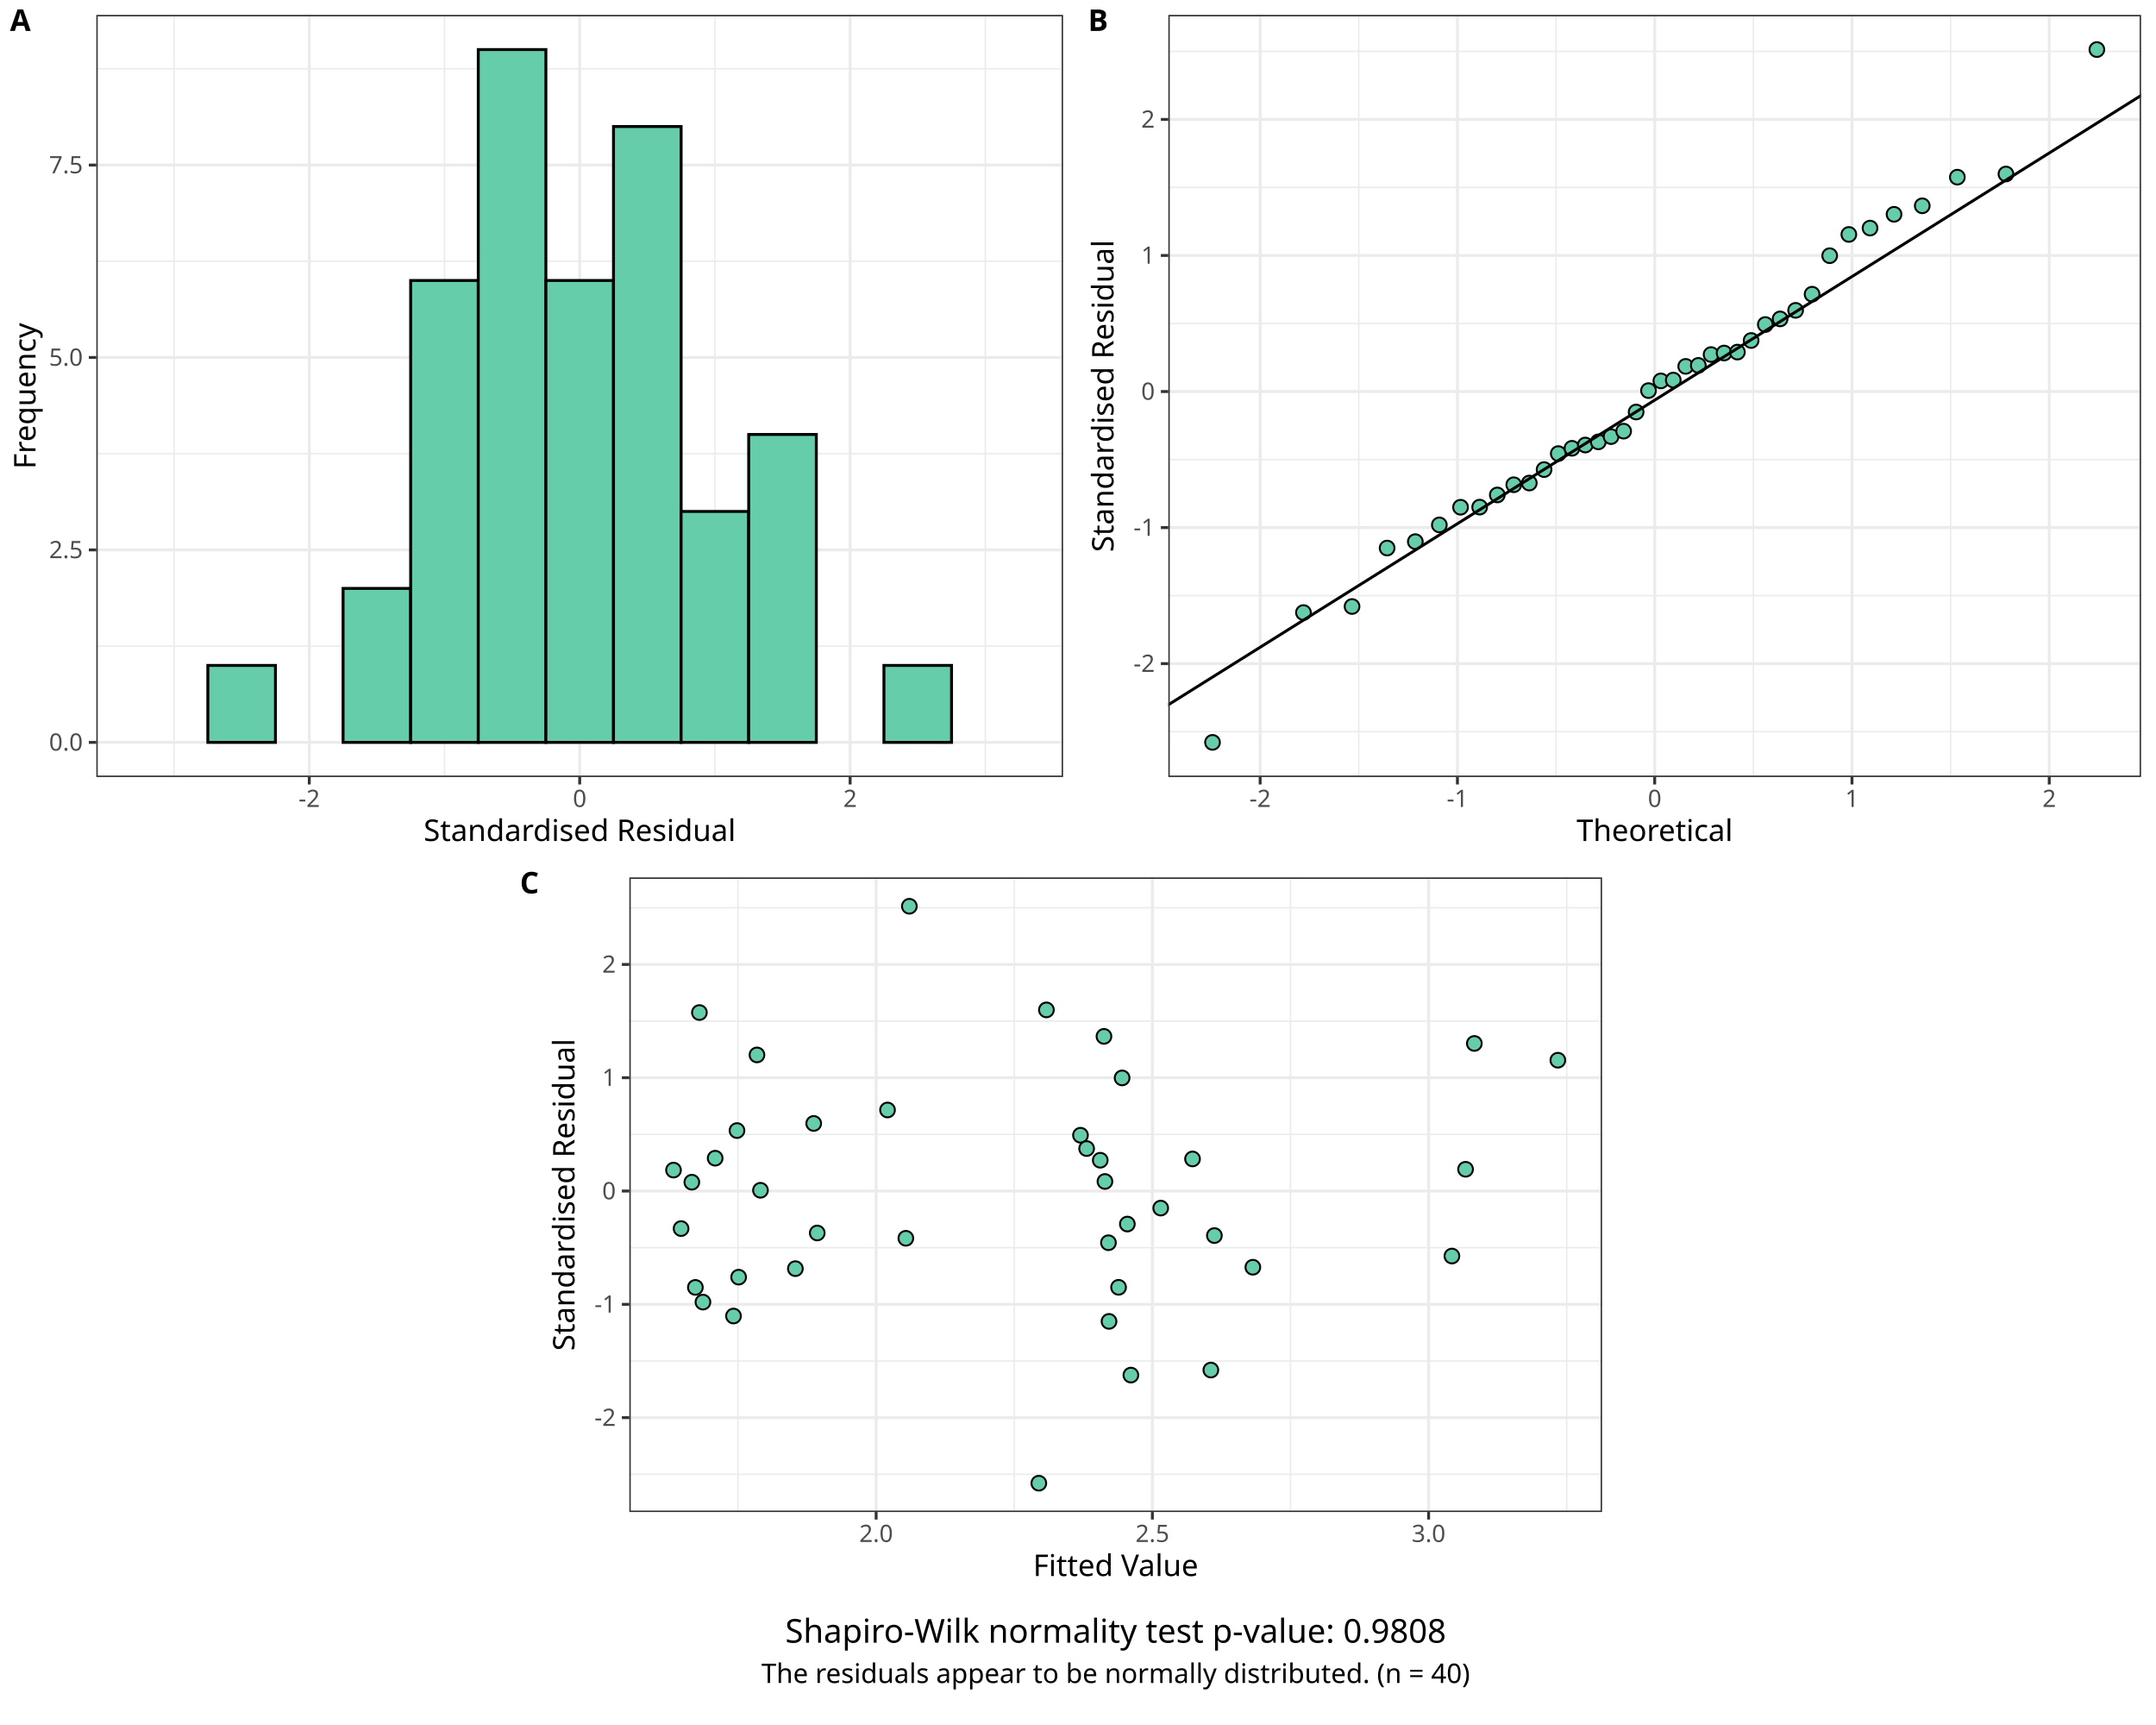
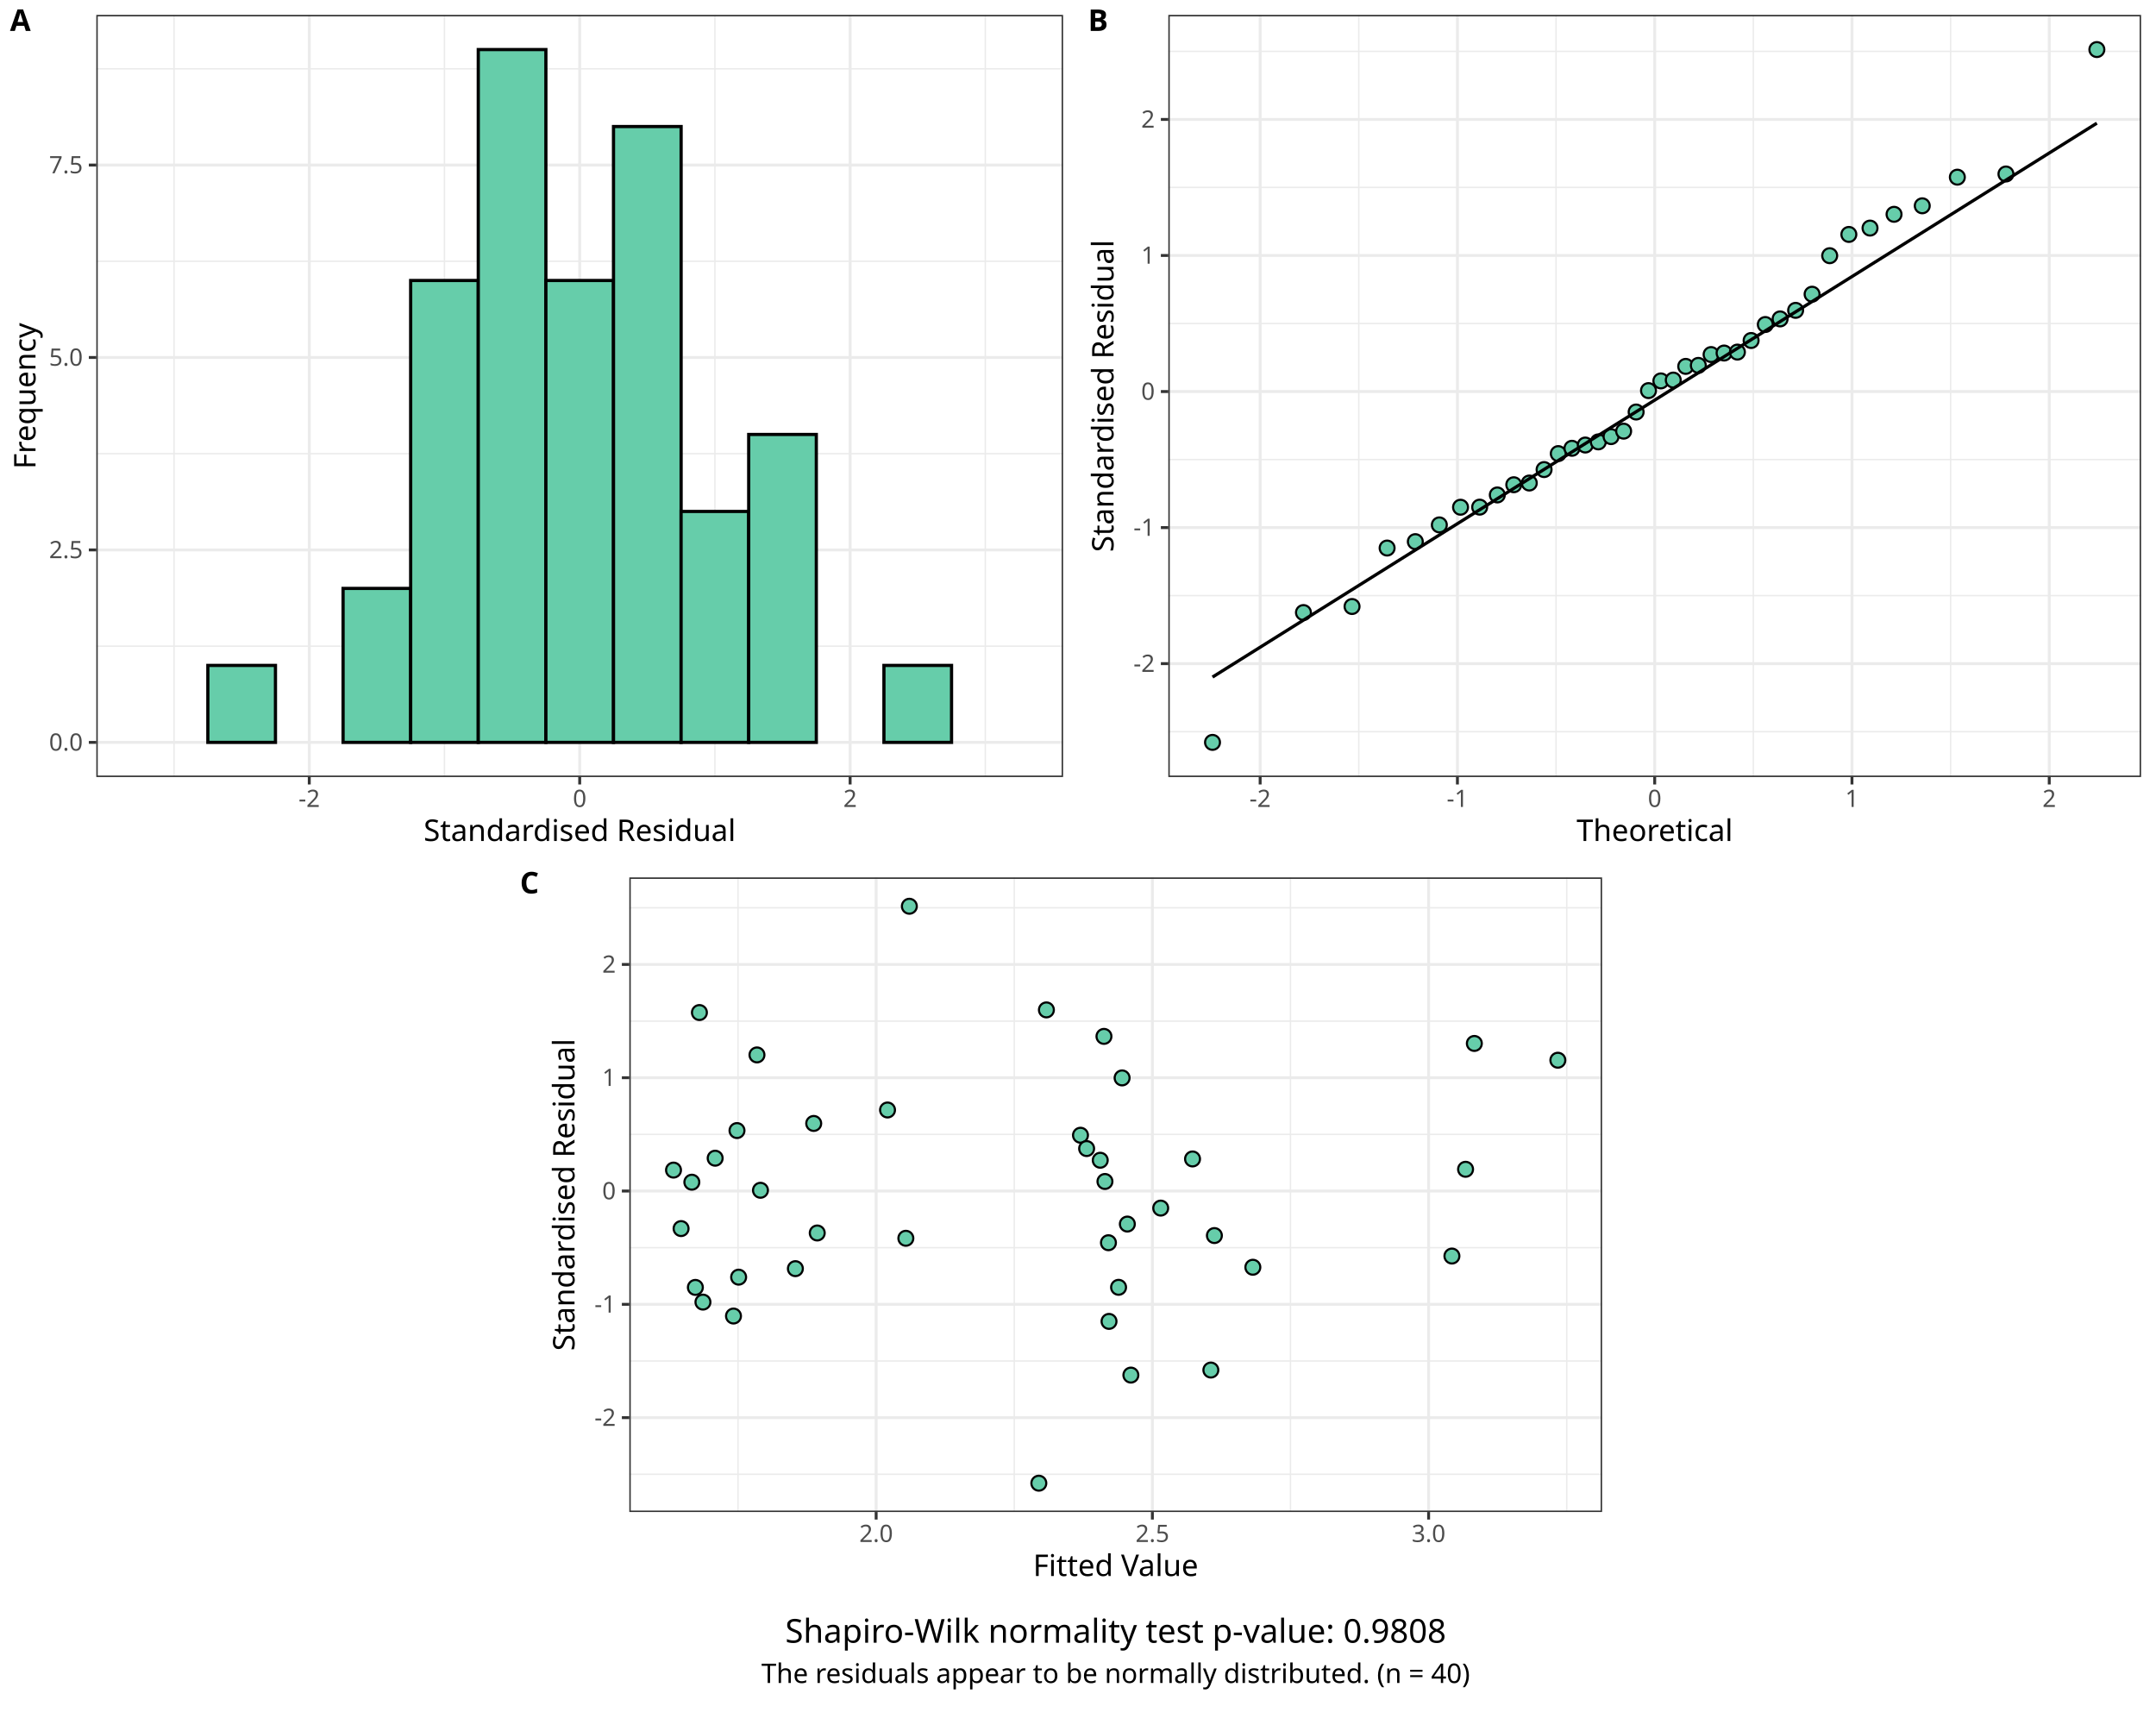
<svg xmlns="http://www.w3.org/2000/svg" class="svglite" data-engine-version="2.0" width="720.00pt" height="576.00pt" viewBox="0 0 720.00 576.00">
  <defs>
    <style type="text/css">
    .svglite line, .svglite polyline, .svglite polygon, .svglite path, .svglite rect, .svglite circle {
      fill: none;
      stroke: #000000;
      stroke-linecap: round;
      stroke-linejoin: round;
      stroke-miterlimit: 10.00;
    }
  </style>
  </defs>
  <rect width="100%" height="100%" style="stroke: none; fill: #FFFFFF;" />
  <defs>
    <clipPath id="cpMC4wMHw3MjAuMDB8MC4wMHw1NzYuMDA=">
      <rect x="0.00" y="0.00" width="720.00" height="576.00" />
    </clipPath>
  </defs>
  <g clip-path="url(#cpMC4wMHw3MjAuMDB8MC4wMHw1NzYuMDA=)">
</g>
  <defs>
    <clipPath id="cpMC4wMHw3MjAuMDB8MC4wMHwyODguMDA=">
      <rect x="0.00" y="0.00" width="720.00" height="288.00" />
    </clipPath>
  </defs>
  <g clip-path="url(#cpMC4wMHw3MjAuMDB8MC4wMHwyODguMDA=)">
</g>
  <g clip-path="url(#cpMC4wMHw3MjAuMDB8MC4wMHw1NzYuMDA=)">
</g>
  <defs>
    <clipPath id="cpMC4wMHwzNjAuMDB8MC4wMHwyODguMDA=">
      <rect x="0.00" y="0.00" width="360.00" height="288.00" />
    </clipPath>
  </defs>
  <g clip-path="url(#cpMC4wMHwzNjAuMDB8MC4wMHwyODguMDA=)">
    <rect x="-0" y="0.00" width="360.00" height="288.00" style="stroke-width: 0.97; stroke: #FFFFFF; fill: #FFFFFF;" />
  </g>
  <g clip-path="url(#cpMC4wMHw3MjAuMDB8MC4wMHw1NzYuMDA=)">
</g>
  <defs>
    <clipPath id="cpMzIuMTZ8MzU1LjAyfDQuOTh8MjU5LjQ2">
      <rect x="32.16" y="4.98" width="322.86" height="254.48" />
    </clipPath>
  </defs>
  <g clip-path="url(#cpMzIuMTZ8MzU1LjAyfDQuOTh8MjU5LjQ2)">
    <rect x="32.16" y="4.98" width="322.86" height="254.48" style="stroke-width: 0.97; stroke: none; fill: #FFFFFF;" />
    <polyline points="32.16,215.76 355.02,215.76 " style="stroke-width: 0.48; stroke: #EBEBEB; stroke-linecap: butt;" />
    <polyline points="32.16,151.50 355.02,151.50 " style="stroke-width: 0.48; stroke: #EBEBEB; stroke-linecap: butt;" />
    <polyline points="32.16,87.24 355.02,87.24 " style="stroke-width: 0.48; stroke: #EBEBEB; stroke-linecap: butt;" />
    <polyline points="32.16,22.97 355.02,22.97 " style="stroke-width: 0.48; stroke: #EBEBEB; stroke-linecap: butt;" />
    <polyline points="58.12,259.46 58.12,4.98 " style="stroke-width: 0.48; stroke: #EBEBEB; stroke-linecap: butt;" />
    <polyline points="148.43,259.46 148.43,4.98 " style="stroke-width: 0.48; stroke: #EBEBEB; stroke-linecap: butt;" />
    <polyline points="238.74,259.46 238.74,4.98 " style="stroke-width: 0.48; stroke: #EBEBEB; stroke-linecap: butt;" />
    <polyline points="329.05,259.46 329.05,4.98 " style="stroke-width: 0.48; stroke: #EBEBEB; stroke-linecap: butt;" />
    <polyline points="32.16,247.89 355.02,247.89 " style="stroke-width: 0.97; stroke: #EBEBEB; stroke-linecap: butt;" />
    <polyline points="32.16,183.63 355.02,183.63 " style="stroke-width: 0.97; stroke: #EBEBEB; stroke-linecap: butt;" />
    <polyline points="32.16,119.37 355.02,119.37 " style="stroke-width: 0.97; stroke: #EBEBEB; stroke-linecap: butt;" />
    <polyline points="32.16,55.11 355.02,55.11 " style="stroke-width: 0.97; stroke: #EBEBEB; stroke-linecap: butt;" />
    <polyline points="103.28,259.46 103.28,4.98 " style="stroke-width: 0.97; stroke: #EBEBEB; stroke-linecap: butt;" />
    <polyline points="193.59,259.46 193.59,4.98 " style="stroke-width: 0.97; stroke: #EBEBEB; stroke-linecap: butt;" />
    <polyline points="283.90,259.46 283.90,4.98 " style="stroke-width: 0.97; stroke: #EBEBEB; stroke-linecap: butt;" />
-     <rect x="46.83" y="247.89" width="22.58" height="0.00" style="stroke-width: 0.97; stroke-linecap: butt; stroke-linejoin: miter; fill: #66CDAA;" />
-     <rect x="69.41" y="222.19" width="22.58" height="25.70" style="stroke-width: 0.97; stroke-linecap: butt; stroke-linejoin: miter; fill: #66CDAA;" />
-     <rect x="91.99" y="247.89" width="22.58" height="0.00" style="stroke-width: 0.97; stroke-linecap: butt; stroke-linejoin: miter; fill: #66CDAA;" />
-     <rect x="114.57" y="196.48" width="22.58" height="51.41" style="stroke-width: 0.97; stroke-linecap: butt; stroke-linejoin: miter; fill: #66CDAA;" />
-     <rect x="137.14" y="93.66" width="22.58" height="154.23" style="stroke-width: 0.97; stroke-linecap: butt; stroke-linejoin: miter; fill: #66CDAA;" />
-     <rect x="159.72" y="16.55" width="22.58" height="231.34" style="stroke-width: 0.97; stroke-linecap: butt; stroke-linejoin: miter; fill: #66CDAA;" />
-     <rect x="182.30" y="93.66" width="22.58" height="154.23" style="stroke-width: 0.97; stroke-linecap: butt; stroke-linejoin: miter; fill: #66CDAA;" />
-     <rect x="204.88" y="42.25" width="22.58" height="205.64" style="stroke-width: 0.97; stroke-linecap: butt; stroke-linejoin: miter; fill: #66CDAA;" />
-     <rect x="227.45" y="170.78" width="22.58" height="77.11" style="stroke-width: 0.97; stroke-linecap: butt; stroke-linejoin: miter; fill: #66CDAA;" />
-     <rect x="250.03" y="145.07" width="22.58" height="102.82" style="stroke-width: 0.97; stroke-linecap: butt; stroke-linejoin: miter; fill: #66CDAA;" />
-     <rect x="272.61" y="247.89" width="22.58" height="0.00" style="stroke-width: 0.97; stroke-linecap: butt; stroke-linejoin: miter; fill: #66CDAA;" />
-     <rect x="295.19" y="222.19" width="22.58" height="25.70" style="stroke-width: 0.97; stroke-linecap: butt; stroke-linejoin: miter; fill: #66CDAA;" />
-     <rect x="317.77" y="247.89" width="22.58" height="0.00" style="stroke-width: 0.97; stroke-linecap: butt; stroke-linejoin: miter; fill: #66CDAA;" />
+     <rect x="46.83" y="247.89" width="22.58" height="0.00" style="stroke-width: 1.07; stroke-linecap: butt; stroke-linejoin: miter; fill: #66CDAA;" />
+     <rect x="69.41" y="222.19" width="22.58" height="25.70" style="stroke-width: 1.07; stroke-linecap: butt; stroke-linejoin: miter; fill: #66CDAA;" />
+     <rect x="91.99" y="247.89" width="22.58" height="0.00" style="stroke-width: 1.07; stroke-linecap: butt; stroke-linejoin: miter; fill: #66CDAA;" />
+     <rect x="114.57" y="196.48" width="22.58" height="51.41" style="stroke-width: 1.07; stroke-linecap: butt; stroke-linejoin: miter; fill: #66CDAA;" />
+     <rect x="137.14" y="93.66" width="22.58" height="154.23" style="stroke-width: 1.07; stroke-linecap: butt; stroke-linejoin: miter; fill: #66CDAA;" />
+     <rect x="159.72" y="16.55" width="22.58" height="231.34" style="stroke-width: 1.07; stroke-linecap: butt; stroke-linejoin: miter; fill: #66CDAA;" />
+     <rect x="182.30" y="93.66" width="22.58" height="154.23" style="stroke-width: 1.07; stroke-linecap: butt; stroke-linejoin: miter; fill: #66CDAA;" />
+     <rect x="204.88" y="42.25" width="22.58" height="205.64" style="stroke-width: 1.07; stroke-linecap: butt; stroke-linejoin: miter; fill: #66CDAA;" />
+     <rect x="227.45" y="170.78" width="22.58" height="77.11" style="stroke-width: 1.07; stroke-linecap: butt; stroke-linejoin: miter; fill: #66CDAA;" />
+     <rect x="250.03" y="145.07" width="22.58" height="102.82" style="stroke-width: 1.07; stroke-linecap: butt; stroke-linejoin: miter; fill: #66CDAA;" />
+     <rect x="272.61" y="247.89" width="22.58" height="0.00" style="stroke-width: 1.07; stroke-linecap: butt; stroke-linejoin: miter; fill: #66CDAA;" />
+     <rect x="295.19" y="222.19" width="22.58" height="25.70" style="stroke-width: 1.07; stroke-linecap: butt; stroke-linejoin: miter; fill: #66CDAA;" />
+     <rect x="317.77" y="247.89" width="22.58" height="0.00" style="stroke-width: 1.07; stroke-linecap: butt; stroke-linejoin: miter; fill: #66CDAA;" />
    <rect x="32.16" y="4.98" width="322.86" height="254.48" style="stroke-width: 0.97; stroke: #333333;" />
  </g>
  <g clip-path="url(#cpMC4wMHw3MjAuMDB8MC4wMHw1NzYuMDA=)">
    <text x="27.67" y="250.64" text-anchor="end" style="font-size: 8.00px; fill: #4D4D4D; font-family: sans;" textLength="11.12px" lengthAdjust="spacingAndGlyphs">0.0</text>
    <text x="27.67" y="186.38" text-anchor="end" style="font-size: 8.00px; fill: #4D4D4D; font-family: sans;" textLength="11.12px" lengthAdjust="spacingAndGlyphs">2.5</text>
    <text x="27.67" y="122.12" text-anchor="end" style="font-size: 8.00px; fill: #4D4D4D; font-family: sans;" textLength="11.12px" lengthAdjust="spacingAndGlyphs">5.0</text>
    <text x="27.67" y="57.86" text-anchor="end" style="font-size: 8.00px; fill: #4D4D4D; font-family: sans;" textLength="11.12px" lengthAdjust="spacingAndGlyphs">7.5</text>
    <polyline points="29.67,247.89 32.16,247.89 " style="stroke-width: 0.97; stroke: #333333; stroke-linecap: butt;" />
    <polyline points="29.67,183.63 32.16,183.63 " style="stroke-width: 0.97; stroke: #333333; stroke-linecap: butt;" />
    <polyline points="29.67,119.37 32.16,119.37 " style="stroke-width: 0.97; stroke: #333333; stroke-linecap: butt;" />
    <polyline points="29.67,55.11 32.16,55.11 " style="stroke-width: 0.97; stroke: #333333; stroke-linecap: butt;" />
    <polyline points="103.28,261.95 103.28,259.46 " style="stroke-width: 0.97; stroke: #333333; stroke-linecap: butt;" />
    <polyline points="193.59,261.95 193.59,259.46 " style="stroke-width: 0.97; stroke: #333333; stroke-linecap: butt;" />
    <polyline points="283.90,261.95 283.90,259.46 " style="stroke-width: 0.97; stroke: #333333; stroke-linecap: butt;" />
    <text x="103.28" y="269.45" text-anchor="middle" style="font-size: 8.00px; fill: #4D4D4D; font-family: sans;" textLength="7.11px" lengthAdjust="spacingAndGlyphs">-2</text>
    <text x="193.59" y="269.45" text-anchor="middle" style="font-size: 8.00px; fill: #4D4D4D; font-family: sans;" textLength="4.45px" lengthAdjust="spacingAndGlyphs">0</text>
    <text x="283.90" y="269.45" text-anchor="middle" style="font-size: 8.00px; fill: #4D4D4D; font-family: sans;" textLength="4.45px" lengthAdjust="spacingAndGlyphs">2</text>
    <text x="193.59" y="280.82" text-anchor="middle" style="font-size: 10.00px; font-family: sans;" textLength="100.63px" lengthAdjust="spacingAndGlyphs">Standardised Residual</text>
    <text transform="translate(11.86,132.22) rotate(-90)" text-anchor="middle" style="font-size: 10.00px; font-family: sans;" textLength="47.26px" lengthAdjust="spacingAndGlyphs">Frequency</text>
    <text x="3.34" y="10.32" style="font-size: 10.00px; font-weight: bold; font-family: sans;" textLength="6.67px" lengthAdjust="spacingAndGlyphs">A</text>
  </g>
  <defs>
    <clipPath id="cpMzYwLjAwfDcyMC4wMHwwLjAwfDI4OC4wMA==">
      <rect x="360.00" y="0.00" width="360.00" height="288.00" />
    </clipPath>
  </defs>
  <g clip-path="url(#cpMzYwLjAwfDcyMC4wMHwwLjAwfDI4OC4wMA==)">
    <rect x="360.00" y="0.00" width="360.00" height="288.00" style="stroke-width: 0.97; stroke: #FFFFFF; fill: #FFFFFF;" />
  </g>
  <g clip-path="url(#cpMC4wMHw3MjAuMDB8MC4wMHw1NzYuMDA=)">
</g>
  <defs>
    <clipPath id="cpMzkwLjE2fDcxNS4wMnw0Ljk4fDI1OS40Ng==">
      <rect x="390.16" y="4.98" width="324.86" height="254.48" />
    </clipPath>
  </defs>
  <g clip-path="url(#cpMzkwLjE2fDcxNS4wMnw0Ljk4fDI1OS40Ng==)">
    <rect x="390.16" y="4.98" width="324.86" height="254.48" style="stroke-width: 0.97; stroke: none; fill: #FFFFFF;" />
    <polyline points="390.16,244.31 715.02,244.31 " style="stroke-width: 0.48; stroke: #EBEBEB; stroke-linecap: butt;" />
    <polyline points="390.16,198.88 715.02,198.88 " style="stroke-width: 0.48; stroke: #EBEBEB; stroke-linecap: butt;" />
    <polyline points="390.16,153.45 715.02,153.45 " style="stroke-width: 0.48; stroke: #EBEBEB; stroke-linecap: butt;" />
    <polyline points="390.16,108.02 715.02,108.02 " style="stroke-width: 0.48; stroke: #EBEBEB; stroke-linecap: butt;" />
    <polyline points="390.16,62.59 715.02,62.59 " style="stroke-width: 0.48; stroke: #EBEBEB; stroke-linecap: butt;" />
    <polyline points="390.16,17.16 715.02,17.16 " style="stroke-width: 0.48; stroke: #EBEBEB; stroke-linecap: butt;" />
    <polyline points="453.77,259.46 453.77,4.98 " style="stroke-width: 0.48; stroke: #EBEBEB; stroke-linecap: butt;" />
    <polyline points="519.65,259.46 519.65,4.98 " style="stroke-width: 0.48; stroke: #EBEBEB; stroke-linecap: butt;" />
    <polyline points="585.53,259.46 585.53,4.98 " style="stroke-width: 0.48; stroke: #EBEBEB; stroke-linecap: butt;" />
    <polyline points="651.41,259.46 651.41,4.98 " style="stroke-width: 0.48; stroke: #EBEBEB; stroke-linecap: butt;" />
    <polyline points="390.16,221.60 715.02,221.60 " style="stroke-width: 0.97; stroke: #EBEBEB; stroke-linecap: butt;" />
    <polyline points="390.16,176.17 715.02,176.17 " style="stroke-width: 0.97; stroke: #EBEBEB; stroke-linecap: butt;" />
    <polyline points="390.16,130.74 715.02,130.74 " style="stroke-width: 0.97; stroke: #EBEBEB; stroke-linecap: butt;" />
    <polyline points="390.16,85.31 715.02,85.31 " style="stroke-width: 0.97; stroke: #EBEBEB; stroke-linecap: butt;" />
    <polyline points="390.16,39.88 715.02,39.88 " style="stroke-width: 0.97; stroke: #EBEBEB; stroke-linecap: butt;" />
    <polyline points="420.83,259.46 420.83,4.98 " style="stroke-width: 0.97; stroke: #EBEBEB; stroke-linecap: butt;" />
    <polyline points="486.71,259.46 486.71,4.98 " style="stroke-width: 0.97; stroke: #EBEBEB; stroke-linecap: butt;" />
    <polyline points="552.59,259.46 552.59,4.98 " style="stroke-width: 0.97; stroke: #EBEBEB; stroke-linecap: butt;" />
    <polyline points="618.47,259.46 618.47,4.98 " style="stroke-width: 0.97; stroke: #EBEBEB; stroke-linecap: butt;" />
    <polyline points="684.35,259.46 684.35,4.98 " style="stroke-width: 0.97; stroke: #EBEBEB; stroke-linecap: butt;" />
-     <circle cx="404.92" cy="247.89" r="2.46" style="stroke-width: 0.64; fill: #66CDAA;" />
-     <circle cx="435.29" cy="204.54" r="2.46" style="stroke-width: 0.64; fill: #66CDAA;" />
-     <circle cx="451.52" cy="202.52" r="2.46" style="stroke-width: 0.64; fill: #66CDAA;" />
-     <circle cx="463.23" cy="183.00" r="2.46" style="stroke-width: 0.64; fill: #66CDAA;" />
-     <circle cx="472.65" cy="180.86" r="2.46" style="stroke-width: 0.64; fill: #66CDAA;" />
-     <circle cx="480.67" cy="175.27" r="2.46" style="stroke-width: 0.64; fill: #66CDAA;" />
-     <circle cx="487.75" cy="169.37" r="2.46" style="stroke-width: 0.64; fill: #66CDAA;" />
-     <circle cx="494.14" cy="169.34" r="2.46" style="stroke-width: 0.64; fill: #66CDAA;" />
-     <circle cx="500.03" cy="165.27" r="2.46" style="stroke-width: 0.64; fill: #66CDAA;" />
-     <circle cx="505.53" cy="161.86" r="2.46" style="stroke-width: 0.64; fill: #66CDAA;" />
-     <circle cx="510.71" cy="161.29" r="2.46" style="stroke-width: 0.64; fill: #66CDAA;" />
-     <circle cx="515.65" cy="156.80" r="2.46" style="stroke-width: 0.64; fill: #66CDAA;" />
-     <circle cx="520.39" cy="151.46" r="2.46" style="stroke-width: 0.64; fill: #66CDAA;" />
-     <circle cx="524.96" cy="149.69" r="2.46" style="stroke-width: 0.64; fill: #66CDAA;" />
-     <circle cx="529.41" cy="148.60" r="2.46" style="stroke-width: 0.64; fill: #66CDAA;" />
-     <circle cx="533.76" cy="147.55" r="2.46" style="stroke-width: 0.64; fill: #66CDAA;" />
-     <circle cx="538.02" cy="145.79" r="2.46" style="stroke-width: 0.64; fill: #66CDAA;" />
-     <circle cx="542.22" cy="143.97" r="2.46" style="stroke-width: 0.64; fill: #66CDAA;" />
-     <circle cx="546.39" cy="137.58" r="2.46" style="stroke-width: 0.64; fill: #66CDAA;" />
-     <circle cx="550.52" cy="130.43" r="2.46" style="stroke-width: 0.64; fill: #66CDAA;" />
-     <circle cx="554.65" cy="127.19" r="2.46" style="stroke-width: 0.64; fill: #66CDAA;" />
-     <circle cx="558.79" cy="126.91" r="2.46" style="stroke-width: 0.64; fill: #66CDAA;" />
-     <circle cx="562.95" cy="122.34" r="2.46" style="stroke-width: 0.64; fill: #66CDAA;" />
-     <circle cx="567.16" cy="122.01" r="2.46" style="stroke-width: 0.64; fill: #66CDAA;" />
-     <circle cx="571.42" cy="118.39" r="2.46" style="stroke-width: 0.64; fill: #66CDAA;" />
-     <circle cx="575.76" cy="117.88" r="2.46" style="stroke-width: 0.64; fill: #66CDAA;" />
-     <circle cx="580.21" cy="117.57" r="2.46" style="stroke-width: 0.64; fill: #66CDAA;" />
-     <circle cx="584.79" cy="113.70" r="2.46" style="stroke-width: 0.64; fill: #66CDAA;" />
-     <circle cx="589.53" cy="108.36" r="2.46" style="stroke-width: 0.64; fill: #66CDAA;" />
-     <circle cx="594.47" cy="106.49" r="2.46" style="stroke-width: 0.64; fill: #66CDAA;" />
-     <circle cx="599.65" cy="103.63" r="2.46" style="stroke-width: 0.64; fill: #66CDAA;" />
-     <circle cx="605.15" cy="98.24" r="2.46" style="stroke-width: 0.64; fill: #66CDAA;" />
-     <circle cx="611.03" cy="85.38" r="2.46" style="stroke-width: 0.64; fill: #66CDAA;" />
-     <circle cx="617.43" cy="78.28" r="2.46" style="stroke-width: 0.64; fill: #66CDAA;" />
-     <circle cx="624.50" cy="76.16" r="2.46" style="stroke-width: 0.64; fill: #66CDAA;" />
-     <circle cx="632.52" cy="71.56" r="2.46" style="stroke-width: 0.64; fill: #66CDAA;" />
-     <circle cx="641.94" cy="68.72" r="2.46" style="stroke-width: 0.64; fill: #66CDAA;" />
-     <circle cx="653.66" cy="59.16" r="2.46" style="stroke-width: 0.64; fill: #66CDAA;" />
-     <circle cx="669.89" cy="58.10" r="2.46" style="stroke-width: 0.64; fill: #66CDAA;" />
-     <circle cx="700.25" cy="16.55" r="2.46" style="stroke-width: 0.64; fill: #66CDAA;" />
-     <line x1="65.30" y1="438.79" x2="1039.88" y2="-171.58" style="stroke-width: 0.97; stroke-linecap: butt;" />
+     <circle cx="404.92" cy="247.89" r="2.49" style="stroke-width: 0.71; fill: #66CDAA;" />
+     <circle cx="435.29" cy="204.54" r="2.49" style="stroke-width: 0.71; fill: #66CDAA;" />
+     <circle cx="451.52" cy="202.52" r="2.49" style="stroke-width: 0.71; fill: #66CDAA;" />
+     <circle cx="463.23" cy="183.00" r="2.49" style="stroke-width: 0.71; fill: #66CDAA;" />
+     <circle cx="472.65" cy="180.86" r="2.49" style="stroke-width: 0.71; fill: #66CDAA;" />
+     <circle cx="480.67" cy="175.27" r="2.49" style="stroke-width: 0.71; fill: #66CDAA;" />
+     <circle cx="487.75" cy="169.37" r="2.49" style="stroke-width: 0.71; fill: #66CDAA;" />
+     <circle cx="494.14" cy="169.34" r="2.49" style="stroke-width: 0.71; fill: #66CDAA;" />
+     <circle cx="500.03" cy="165.27" r="2.49" style="stroke-width: 0.71; fill: #66CDAA;" />
+     <circle cx="505.53" cy="161.86" r="2.49" style="stroke-width: 0.71; fill: #66CDAA;" />
+     <circle cx="510.71" cy="161.29" r="2.49" style="stroke-width: 0.71; fill: #66CDAA;" />
+     <circle cx="515.65" cy="156.80" r="2.49" style="stroke-width: 0.71; fill: #66CDAA;" />
+     <circle cx="520.39" cy="151.46" r="2.49" style="stroke-width: 0.71; fill: #66CDAA;" />
+     <circle cx="524.96" cy="149.69" r="2.49" style="stroke-width: 0.71; fill: #66CDAA;" />
+     <circle cx="529.41" cy="148.60" r="2.49" style="stroke-width: 0.71; fill: #66CDAA;" />
+     <circle cx="533.76" cy="147.55" r="2.49" style="stroke-width: 0.71; fill: #66CDAA;" />
+     <circle cx="538.02" cy="145.79" r="2.49" style="stroke-width: 0.71; fill: #66CDAA;" />
+     <circle cx="542.22" cy="143.97" r="2.49" style="stroke-width: 0.71; fill: #66CDAA;" />
+     <circle cx="546.39" cy="137.58" r="2.49" style="stroke-width: 0.71; fill: #66CDAA;" />
+     <circle cx="550.52" cy="130.43" r="2.49" style="stroke-width: 0.71; fill: #66CDAA;" />
+     <circle cx="554.65" cy="127.19" r="2.49" style="stroke-width: 0.71; fill: #66CDAA;" />
+     <circle cx="558.79" cy="126.91" r="2.49" style="stroke-width: 0.71; fill: #66CDAA;" />
+     <circle cx="562.95" cy="122.34" r="2.49" style="stroke-width: 0.71; fill: #66CDAA;" />
+     <circle cx="567.16" cy="122.01" r="2.49" style="stroke-width: 0.71; fill: #66CDAA;" />
+     <circle cx="571.42" cy="118.39" r="2.49" style="stroke-width: 0.71; fill: #66CDAA;" />
+     <circle cx="575.76" cy="117.88" r="2.49" style="stroke-width: 0.71; fill: #66CDAA;" />
+     <circle cx="580.21" cy="117.57" r="2.49" style="stroke-width: 0.71; fill: #66CDAA;" />
+     <circle cx="584.79" cy="113.70" r="2.49" style="stroke-width: 0.71; fill: #66CDAA;" />
+     <circle cx="589.53" cy="108.36" r="2.49" style="stroke-width: 0.71; fill: #66CDAA;" />
+     <circle cx="594.47" cy="106.49" r="2.49" style="stroke-width: 0.71; fill: #66CDAA;" />
+     <circle cx="599.65" cy="103.63" r="2.49" style="stroke-width: 0.71; fill: #66CDAA;" />
+     <circle cx="605.15" cy="98.24" r="2.49" style="stroke-width: 0.71; fill: #66CDAA;" />
+     <circle cx="611.03" cy="85.38" r="2.49" style="stroke-width: 0.71; fill: #66CDAA;" />
+     <circle cx="617.43" cy="78.28" r="2.49" style="stroke-width: 0.71; fill: #66CDAA;" />
+     <circle cx="624.50" cy="76.16" r="2.49" style="stroke-width: 0.71; fill: #66CDAA;" />
+     <circle cx="632.52" cy="71.56" r="2.49" style="stroke-width: 0.71; fill: #66CDAA;" />
+     <circle cx="641.94" cy="68.72" r="2.49" style="stroke-width: 0.71; fill: #66CDAA;" />
+     <circle cx="653.66" cy="59.16" r="2.49" style="stroke-width: 0.71; fill: #66CDAA;" />
+     <circle cx="669.89" cy="58.10" r="2.49" style="stroke-width: 0.71; fill: #66CDAA;" />
+     <circle cx="700.25" cy="16.55" r="2.49" style="stroke-width: 0.71; fill: #66CDAA;" />
+     <polyline points="404.92,226.08 700.25,41.13 " style="stroke-width: 1.07; stroke-linecap: butt;" />
    <rect x="390.16" y="4.98" width="324.86" height="254.48" style="stroke-width: 0.97; stroke: #333333;" />
  </g>
  <g clip-path="url(#cpMC4wMHw3MjAuMDB8MC4wMHw1NzYuMDA=)">
    <text x="385.67" y="224.35" text-anchor="end" style="font-size: 8.00px; fill: #4D4D4D; font-family: sans;" textLength="7.11px" lengthAdjust="spacingAndGlyphs">-2</text>
    <text x="385.67" y="178.92" text-anchor="end" style="font-size: 8.00px; fill: #4D4D4D; font-family: sans;" textLength="7.11px" lengthAdjust="spacingAndGlyphs">-1</text>
    <text x="385.67" y="133.49" text-anchor="end" style="font-size: 8.00px; fill: #4D4D4D; font-family: sans;" textLength="4.45px" lengthAdjust="spacingAndGlyphs">0</text>
    <text x="385.67" y="88.06" text-anchor="end" style="font-size: 8.00px; fill: #4D4D4D; font-family: sans;" textLength="4.45px" lengthAdjust="spacingAndGlyphs">1</text>
    <text x="385.67" y="42.63" text-anchor="end" style="font-size: 8.00px; fill: #4D4D4D; font-family: sans;" textLength="4.45px" lengthAdjust="spacingAndGlyphs">2</text>
    <polyline points="387.67,221.60 390.16,221.60 " style="stroke-width: 0.97; stroke: #333333; stroke-linecap: butt;" />
    <polyline points="387.67,176.17 390.16,176.17 " style="stroke-width: 0.97; stroke: #333333; stroke-linecap: butt;" />
    <polyline points="387.67,130.74 390.16,130.74 " style="stroke-width: 0.97; stroke: #333333; stroke-linecap: butt;" />
    <polyline points="387.67,85.31 390.16,85.31 " style="stroke-width: 0.97; stroke: #333333; stroke-linecap: butt;" />
    <polyline points="387.67,39.88 390.16,39.88 " style="stroke-width: 0.97; stroke: #333333; stroke-linecap: butt;" />
    <polyline points="420.83,261.95 420.83,259.46 " style="stroke-width: 0.97; stroke: #333333; stroke-linecap: butt;" />
    <polyline points="486.71,261.95 486.71,259.46 " style="stroke-width: 0.97; stroke: #333333; stroke-linecap: butt;" />
    <polyline points="552.59,261.95 552.59,259.46 " style="stroke-width: 0.97; stroke: #333333; stroke-linecap: butt;" />
    <polyline points="618.47,261.95 618.47,259.46 " style="stroke-width: 0.97; stroke: #333333; stroke-linecap: butt;" />
    <polyline points="684.35,261.95 684.35,259.46 " style="stroke-width: 0.97; stroke: #333333; stroke-linecap: butt;" />
    <text x="420.83" y="269.45" text-anchor="middle" style="font-size: 8.00px; fill: #4D4D4D; font-family: sans;" textLength="7.11px" lengthAdjust="spacingAndGlyphs">-2</text>
    <text x="486.71" y="269.45" text-anchor="middle" style="font-size: 8.00px; fill: #4D4D4D; font-family: sans;" textLength="7.11px" lengthAdjust="spacingAndGlyphs">-1</text>
    <text x="552.59" y="269.45" text-anchor="middle" style="font-size: 8.00px; fill: #4D4D4D; font-family: sans;" textLength="4.45px" lengthAdjust="spacingAndGlyphs">0</text>
    <text x="618.47" y="269.45" text-anchor="middle" style="font-size: 8.00px; fill: #4D4D4D; font-family: sans;" textLength="4.45px" lengthAdjust="spacingAndGlyphs">1</text>
    <text x="684.35" y="269.45" text-anchor="middle" style="font-size: 8.00px; fill: #4D4D4D; font-family: sans;" textLength="4.45px" lengthAdjust="spacingAndGlyphs">2</text>
    <text x="552.59" y="280.82" text-anchor="middle" style="font-size: 10.00px; font-family: sans;" textLength="49.47px" lengthAdjust="spacingAndGlyphs">Theoretical</text>
    <text transform="translate(371.86,132.22) rotate(-90)" text-anchor="middle" style="font-size: 10.00px; font-family: sans;" textLength="100.63px" lengthAdjust="spacingAndGlyphs">Standardised Residual</text>
    <text x="363.34" y="10.32" style="font-size: 10.00px; font-weight: bold; font-family: sans;" textLength="6.67px" lengthAdjust="spacingAndGlyphs">B</text>
  </g>
  <defs>
    <clipPath id="cpMC4wMHw3MjAuMDB8Mjg4LjAwfDU3Ni4wMA==">
      <rect x="0.00" y="288.00" width="720.00" height="288.00" />
    </clipPath>
  </defs>
  <g clip-path="url(#cpMC4wMHw3MjAuMDB8Mjg4LjAwfDU3Ni4wMA==)">
</g>
  <g clip-path="url(#cpMC4wMHw3MjAuMDB8MC4wMHw1NzYuMDA=)">
</g>
  <defs>
    <clipPath id="cpMTgwLjAwfDU0MC4wMHwyODguMDB8NTc2LjAw">
      <rect x="180.00" y="288.00" width="360.00" height="288.00" />
    </clipPath>
  </defs>
  <g clip-path="url(#cpMTgwLjAwfDU0MC4wMHwyODguMDB8NTc2LjAw)">
    <rect x="180.00" y="288.00" width="360.00" height="288.00" style="stroke-width: 0.97; stroke: #FFFFFF; fill: #FFFFFF;" />
  </g>
  <g clip-path="url(#cpMC4wMHw3MjAuMDB8MC4wMHw1NzYuMDA=)">
</g>
  <defs>
    <clipPath id="cpMjEwLjE2fDUzNS4wMnwyOTIuOTh8NTA0Ljg5">
      <rect x="210.16" y="292.98" width="324.86" height="211.91" />
    </clipPath>
  </defs>
  <g clip-path="url(#cpMjEwLjE2fDUzNS4wMnwyOTIuOTh8NTA0Ljg5)">
    <rect x="210.16" y="292.98" width="324.86" height="211.91" style="stroke-width: 0.97; stroke: none; fill: #FFFFFF;" />
    <polyline points="210.16,492.28 535.02,492.28 " style="stroke-width: 0.48; stroke: #EBEBEB; stroke-linecap: butt;" />
    <polyline points="210.16,454.45 535.02,454.45 " style="stroke-width: 0.48; stroke: #EBEBEB; stroke-linecap: butt;" />
    <polyline points="210.16,416.62 535.02,416.62 " style="stroke-width: 0.48; stroke: #EBEBEB; stroke-linecap: butt;" />
    <polyline points="210.16,378.79 535.02,378.79 " style="stroke-width: 0.48; stroke: #EBEBEB; stroke-linecap: butt;" />
    <polyline points="210.16,340.96 535.02,340.96 " style="stroke-width: 0.48; stroke: #EBEBEB; stroke-linecap: butt;" />
    <polyline points="210.16,303.12 535.02,303.12 " style="stroke-width: 0.48; stroke: #EBEBEB; stroke-linecap: butt;" />
    <polyline points="246.46,504.89 246.46,292.98 " style="stroke-width: 0.48; stroke: #EBEBEB; stroke-linecap: butt;" />
    <polyline points="338.71,504.89 338.71,292.98 " style="stroke-width: 0.48; stroke: #EBEBEB; stroke-linecap: butt;" />
    <polyline points="430.96,504.89 430.96,292.98 " style="stroke-width: 0.48; stroke: #EBEBEB; stroke-linecap: butt;" />
    <polyline points="523.22,504.89 523.22,292.98 " style="stroke-width: 0.48; stroke: #EBEBEB; stroke-linecap: butt;" />
    <polyline points="210.16,473.37 535.02,473.37 " style="stroke-width: 0.97; stroke: #EBEBEB; stroke-linecap: butt;" />
    <polyline points="210.16,435.53 535.02,435.53 " style="stroke-width: 0.97; stroke: #EBEBEB; stroke-linecap: butt;" />
    <polyline points="210.16,397.70 535.02,397.70 " style="stroke-width: 0.97; stroke: #EBEBEB; stroke-linecap: butt;" />
    <polyline points="210.16,359.87 535.02,359.87 " style="stroke-width: 0.97; stroke: #EBEBEB; stroke-linecap: butt;" />
    <polyline points="210.16,322.04 535.02,322.04 " style="stroke-width: 0.97; stroke: #EBEBEB; stroke-linecap: butt;" />
    <polyline points="292.59,504.89 292.59,292.98 " style="stroke-width: 0.97; stroke: #EBEBEB; stroke-linecap: butt;" />
    <polyline points="384.84,504.89 384.84,292.98 " style="stroke-width: 0.97; stroke: #EBEBEB; stroke-linecap: butt;" />
    <polyline points="477.09,504.89 477.09,292.98 " style="stroke-width: 0.97; stroke: #EBEBEB; stroke-linecap: butt;" />
-     <circle cx="489.43" cy="390.44" r="2.46" style="stroke-width: 0.64; fill: #66CDAA;" />
-     <circle cx="349.45" cy="337.22" r="2.46" style="stroke-width: 0.64; fill: #66CDAA;" />
-     <circle cx="484.87" cy="419.41" r="2.46" style="stroke-width: 0.64; fill: #66CDAA;" />
-     <circle cx="360.83" cy="379.07" r="2.46" style="stroke-width: 0.64; fill: #66CDAA;" />
-     <circle cx="418.39" cy="423.15" r="2.46" style="stroke-width: 0.64; fill: #66CDAA;" />
-     <circle cx="346.92" cy="495.26" r="2.46" style="stroke-width: 0.64; fill: #66CDAA;" />
-     <circle cx="520.25" cy="354.02" r="2.46" style="stroke-width: 0.64; fill: #66CDAA;" />
-     <circle cx="387.62" cy="403.40" r="2.46" style="stroke-width: 0.64; fill: #66CDAA;" />
-     <circle cx="368.67" cy="346.06" r="2.46" style="stroke-width: 0.64; fill: #66CDAA;" />
-     <circle cx="492.36" cy="348.42" r="2.46" style="stroke-width: 0.64; fill: #66CDAA;" />
-     <circle cx="369.00" cy="394.51" r="2.46" style="stroke-width: 0.64; fill: #66CDAA;" />
-     <circle cx="373.55" cy="429.85" r="2.46" style="stroke-width: 0.64; fill: #66CDAA;" />
-     <circle cx="231.04" cy="394.75" r="2.46" style="stroke-width: 0.64; fill: #66CDAA;" />
-     <circle cx="271.74" cy="375.13" r="2.46" style="stroke-width: 0.64; fill: #66CDAA;" />
-     <circle cx="233.57" cy="338.10" r="2.46" style="stroke-width: 0.64; fill: #66CDAA;" />
-     <circle cx="302.51" cy="413.48" r="2.46" style="stroke-width: 0.64; fill: #66CDAA;" />
-     <circle cx="252.79" cy="352.25" r="2.46" style="stroke-width: 0.64; fill: #66CDAA;" />
-     <circle cx="404.37" cy="457.48" r="2.46" style="stroke-width: 0.64; fill: #66CDAA;" />
-     <circle cx="244.95" cy="439.44" r="2.46" style="stroke-width: 0.64; fill: #66CDAA;" />
-     <circle cx="376.48" cy="408.73" r="2.46" style="stroke-width: 0.64; fill: #66CDAA;" />
-     <circle cx="367.43" cy="387.42" r="2.46" style="stroke-width: 0.64; fill: #66CDAA;" />
-     <circle cx="265.62" cy="423.62" r="2.46" style="stroke-width: 0.64; fill: #66CDAA;" />
-     <circle cx="296.39" cy="370.64" r="2.46" style="stroke-width: 0.64; fill: #66CDAA;" />
-     <circle cx="370.36" cy="441.23" r="2.46" style="stroke-width: 0.64; fill: #66CDAA;" />
-     <circle cx="224.92" cy="390.71" r="2.46" style="stroke-width: 0.64; fill: #66CDAA;" />
-     <circle cx="227.45" cy="410.24" r="2.46" style="stroke-width: 0.64; fill: #66CDAA;" />
-     <circle cx="398.25" cy="386.99" r="2.46" style="stroke-width: 0.64; fill: #66CDAA;" />
-     <circle cx="362.88" cy="383.52" r="2.46" style="stroke-width: 0.64; fill: #66CDAA;" />
-     <circle cx="246.67" cy="426.46" r="2.46" style="stroke-width: 0.64; fill: #66CDAA;" />
-     <circle cx="238.83" cy="386.74" r="2.46" style="stroke-width: 0.64; fill: #66CDAA;" />
-     <circle cx="374.73" cy="359.93" r="2.46" style="stroke-width: 0.64; fill: #66CDAA;" />
-     <circle cx="405.55" cy="412.57" r="2.46" style="stroke-width: 0.64; fill: #66CDAA;" />
-     <circle cx="303.68" cy="302.61" r="2.46" style="stroke-width: 0.64; fill: #66CDAA;" />
-     <circle cx="370.17" cy="414.96" r="2.46" style="stroke-width: 0.64; fill: #66CDAA;" />
-     <circle cx="232.22" cy="429.88" r="2.46" style="stroke-width: 0.64; fill: #66CDAA;" />
-     <circle cx="253.96" cy="397.45" r="2.46" style="stroke-width: 0.64; fill: #66CDAA;" />
-     <circle cx="377.66" cy="459.16" r="2.46" style="stroke-width: 0.64; fill: #66CDAA;" />
-     <circle cx="234.75" cy="434.79" r="2.46" style="stroke-width: 0.64; fill: #66CDAA;" />
-     <circle cx="246.12" cy="377.51" r="2.46" style="stroke-width: 0.64; fill: #66CDAA;" />
-     <circle cx="272.92" cy="411.71" r="2.46" style="stroke-width: 0.64; fill: #66CDAA;" />
+     <circle cx="489.43" cy="390.44" r="2.49" style="stroke-width: 0.71; fill: #66CDAA;" />
+     <circle cx="349.45" cy="337.22" r="2.49" style="stroke-width: 0.71; fill: #66CDAA;" />
+     <circle cx="484.87" cy="419.41" r="2.49" style="stroke-width: 0.71; fill: #66CDAA;" />
+     <circle cx="360.83" cy="379.07" r="2.49" style="stroke-width: 0.71; fill: #66CDAA;" />
+     <circle cx="418.39" cy="423.15" r="2.49" style="stroke-width: 0.71; fill: #66CDAA;" />
+     <circle cx="346.92" cy="495.26" r="2.49" style="stroke-width: 0.71; fill: #66CDAA;" />
+     <circle cx="520.25" cy="354.02" r="2.49" style="stroke-width: 0.71; fill: #66CDAA;" />
+     <circle cx="387.62" cy="403.40" r="2.49" style="stroke-width: 0.71; fill: #66CDAA;" />
+     <circle cx="368.67" cy="346.06" r="2.49" style="stroke-width: 0.71; fill: #66CDAA;" />
+     <circle cx="492.36" cy="348.42" r="2.49" style="stroke-width: 0.71; fill: #66CDAA;" />
+     <circle cx="369.00" cy="394.51" r="2.49" style="stroke-width: 0.71; fill: #66CDAA;" />
+     <circle cx="373.55" cy="429.85" r="2.49" style="stroke-width: 0.71; fill: #66CDAA;" />
+     <circle cx="231.04" cy="394.75" r="2.49" style="stroke-width: 0.71; fill: #66CDAA;" />
+     <circle cx="271.74" cy="375.13" r="2.49" style="stroke-width: 0.71; fill: #66CDAA;" />
+     <circle cx="233.57" cy="338.10" r="2.49" style="stroke-width: 0.71; fill: #66CDAA;" />
+     <circle cx="302.51" cy="413.48" r="2.49" style="stroke-width: 0.71; fill: #66CDAA;" />
+     <circle cx="252.79" cy="352.25" r="2.49" style="stroke-width: 0.71; fill: #66CDAA;" />
+     <circle cx="404.37" cy="457.48" r="2.49" style="stroke-width: 0.71; fill: #66CDAA;" />
+     <circle cx="244.95" cy="439.44" r="2.49" style="stroke-width: 0.71; fill: #66CDAA;" />
+     <circle cx="376.48" cy="408.73" r="2.49" style="stroke-width: 0.71; fill: #66CDAA;" />
+     <circle cx="367.43" cy="387.42" r="2.49" style="stroke-width: 0.71; fill: #66CDAA;" />
+     <circle cx="265.62" cy="423.62" r="2.49" style="stroke-width: 0.71; fill: #66CDAA;" />
+     <circle cx="296.39" cy="370.64" r="2.49" style="stroke-width: 0.71; fill: #66CDAA;" />
+     <circle cx="370.36" cy="441.23" r="2.49" style="stroke-width: 0.71; fill: #66CDAA;" />
+     <circle cx="224.92" cy="390.71" r="2.49" style="stroke-width: 0.71; fill: #66CDAA;" />
+     <circle cx="227.45" cy="410.24" r="2.49" style="stroke-width: 0.71; fill: #66CDAA;" />
+     <circle cx="398.25" cy="386.99" r="2.49" style="stroke-width: 0.71; fill: #66CDAA;" />
+     <circle cx="362.88" cy="383.52" r="2.49" style="stroke-width: 0.71; fill: #66CDAA;" />
+     <circle cx="246.67" cy="426.46" r="2.49" style="stroke-width: 0.71; fill: #66CDAA;" />
+     <circle cx="238.83" cy="386.74" r="2.49" style="stroke-width: 0.71; fill: #66CDAA;" />
+     <circle cx="374.73" cy="359.93" r="2.49" style="stroke-width: 0.71; fill: #66CDAA;" />
+     <circle cx="405.55" cy="412.57" r="2.49" style="stroke-width: 0.71; fill: #66CDAA;" />
+     <circle cx="303.68" cy="302.61" r="2.49" style="stroke-width: 0.71; fill: #66CDAA;" />
+     <circle cx="370.17" cy="414.96" r="2.49" style="stroke-width: 0.71; fill: #66CDAA;" />
+     <circle cx="232.22" cy="429.88" r="2.49" style="stroke-width: 0.71; fill: #66CDAA;" />
+     <circle cx="253.96" cy="397.45" r="2.49" style="stroke-width: 0.71; fill: #66CDAA;" />
+     <circle cx="377.66" cy="459.16" r="2.49" style="stroke-width: 0.71; fill: #66CDAA;" />
+     <circle cx="234.75" cy="434.79" r="2.49" style="stroke-width: 0.71; fill: #66CDAA;" />
+     <circle cx="246.12" cy="377.51" r="2.49" style="stroke-width: 0.71; fill: #66CDAA;" />
+     <circle cx="272.92" cy="411.71" r="2.49" style="stroke-width: 0.71; fill: #66CDAA;" />
    <rect x="210.16" y="292.98" width="324.86" height="211.91" style="stroke-width: 0.97; stroke: #333333;" />
  </g>
  <g clip-path="url(#cpMC4wMHw3MjAuMDB8MC4wMHw1NzYuMDA=)">
    <text x="205.67" y="476.12" text-anchor="end" style="font-size: 8.00px; fill: #4D4D4D; font-family: sans;" textLength="7.11px" lengthAdjust="spacingAndGlyphs">-2</text>
    <text x="205.67" y="438.29" text-anchor="end" style="font-size: 8.00px; fill: #4D4D4D; font-family: sans;" textLength="7.11px" lengthAdjust="spacingAndGlyphs">-1</text>
    <text x="205.67" y="400.46" text-anchor="end" style="font-size: 8.00px; fill: #4D4D4D; font-family: sans;" textLength="4.45px" lengthAdjust="spacingAndGlyphs">0</text>
    <text x="205.67" y="362.62" text-anchor="end" style="font-size: 8.00px; fill: #4D4D4D; font-family: sans;" textLength="4.45px" lengthAdjust="spacingAndGlyphs">1</text>
    <text x="205.67" y="324.79" text-anchor="end" style="font-size: 8.00px; fill: #4D4D4D; font-family: sans;" textLength="4.45px" lengthAdjust="spacingAndGlyphs">2</text>
    <polyline points="207.67,473.37 210.16,473.37 " style="stroke-width: 0.97; stroke: #333333; stroke-linecap: butt;" />
    <polyline points="207.67,435.53 210.16,435.53 " style="stroke-width: 0.97; stroke: #333333; stroke-linecap: butt;" />
    <polyline points="207.67,397.70 210.16,397.70 " style="stroke-width: 0.97; stroke: #333333; stroke-linecap: butt;" />
    <polyline points="207.67,359.87 210.16,359.87 " style="stroke-width: 0.97; stroke: #333333; stroke-linecap: butt;" />
    <polyline points="207.67,322.04 210.16,322.04 " style="stroke-width: 0.97; stroke: #333333; stroke-linecap: butt;" />
    <polyline points="292.59,507.39 292.59,504.89 " style="stroke-width: 0.97; stroke: #333333; stroke-linecap: butt;" />
    <polyline points="384.84,507.39 384.84,504.89 " style="stroke-width: 0.97; stroke: #333333; stroke-linecap: butt;" />
    <polyline points="477.09,507.39 477.09,504.89 " style="stroke-width: 0.97; stroke: #333333; stroke-linecap: butt;" />
    <text x="292.59" y="514.88" text-anchor="middle" style="font-size: 8.00px; fill: #4D4D4D; font-family: sans;" textLength="11.12px" lengthAdjust="spacingAndGlyphs">2.0</text>
    <text x="384.84" y="514.88" text-anchor="middle" style="font-size: 8.00px; fill: #4D4D4D; font-family: sans;" textLength="11.12px" lengthAdjust="spacingAndGlyphs">2.5</text>
    <text x="477.09" y="514.88" text-anchor="middle" style="font-size: 8.00px; fill: #4D4D4D; font-family: sans;" textLength="11.12px" lengthAdjust="spacingAndGlyphs">3.0</text>
    <text x="372.59" y="526.25" text-anchor="middle" style="font-size: 10.00px; font-family: sans;" textLength="53.36px" lengthAdjust="spacingAndGlyphs">Fitted Value</text>
    <text transform="translate(191.86,398.94) rotate(-90)" text-anchor="middle" style="font-size: 10.00px; font-family: sans;" textLength="100.63px" lengthAdjust="spacingAndGlyphs">Standardised Residual</text>
    <text x="372.59" y="548.52" text-anchor="middle" style="font-size: 11.00px; font-family: sans;" textLength="209.72px" lengthAdjust="spacingAndGlyphs">Shapiro-Wilk normality test p-value: 0.9808</text>
    <text x="372.59" y="561.96" text-anchor="middle" style="font-size: 9.00px; font-family: sans;" textLength="223.89px" lengthAdjust="spacingAndGlyphs">The residuals appear to be normally distributed. (n = 40)</text>
    <text x="180.00" y="298.32" text-anchor="end" style="font-size: 10.00px; font-weight: bold; font-family: sans;" textLength="7.22px" lengthAdjust="spacingAndGlyphs">C</text>
  </g>
</svg>
